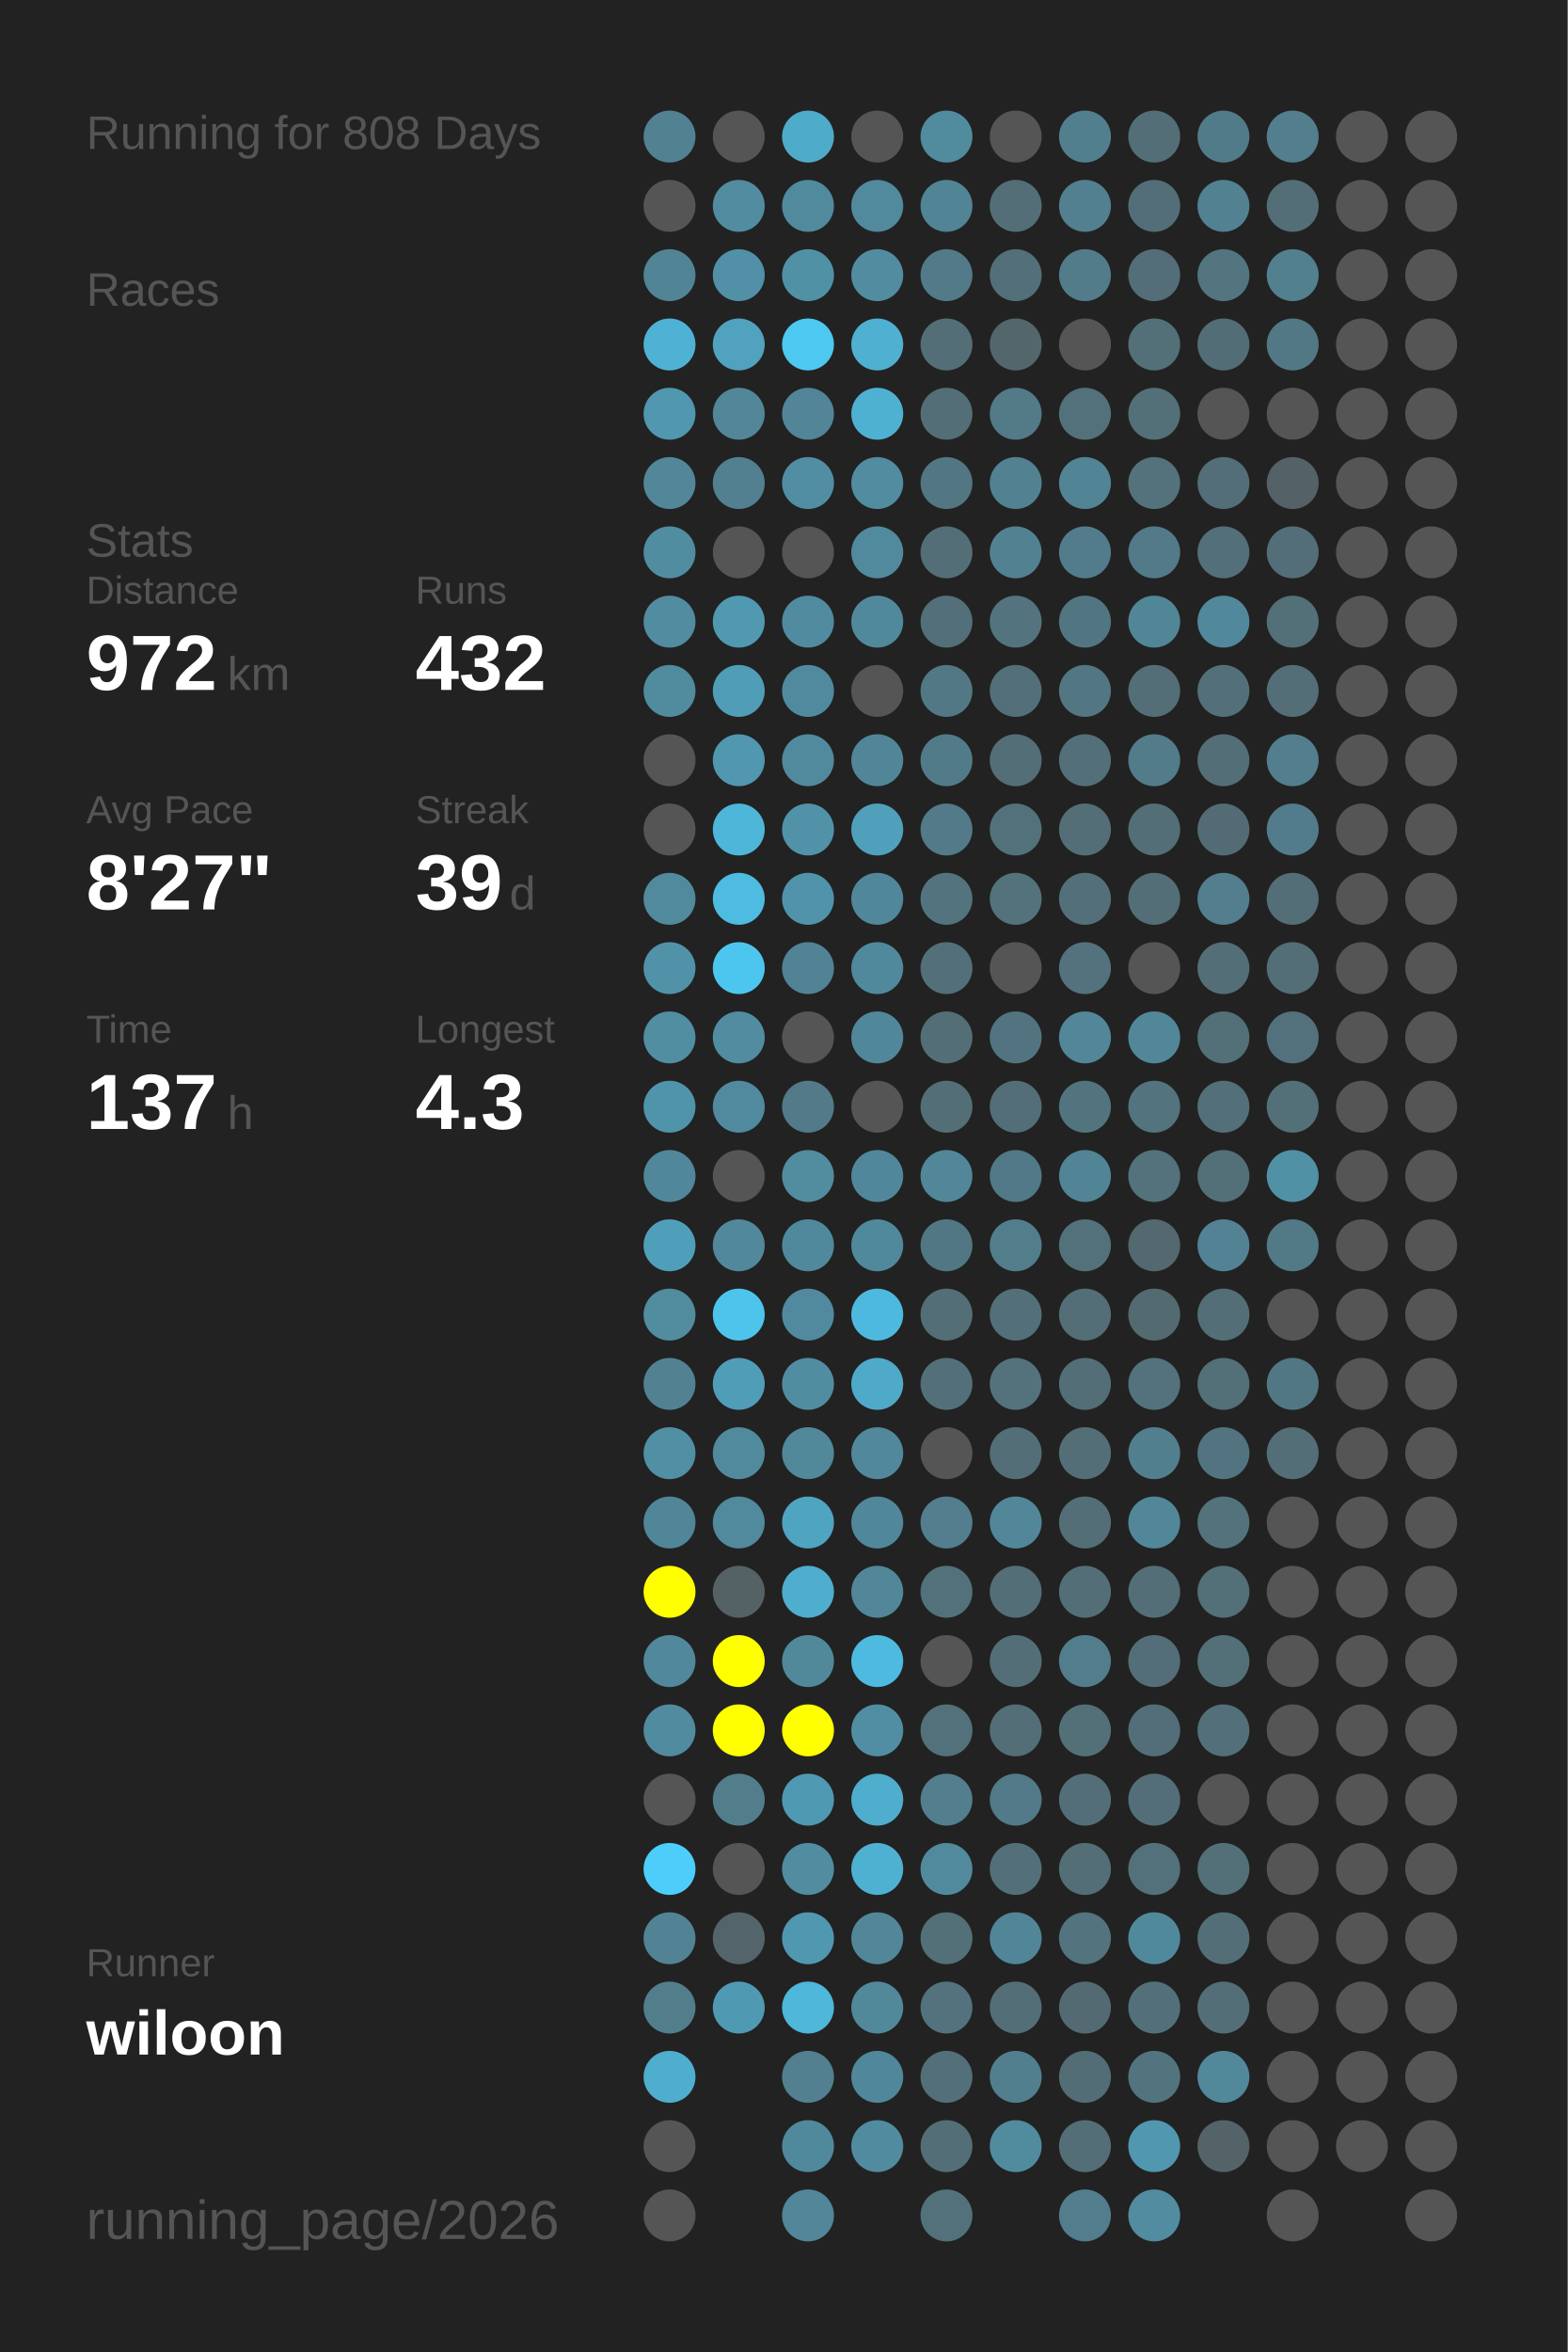
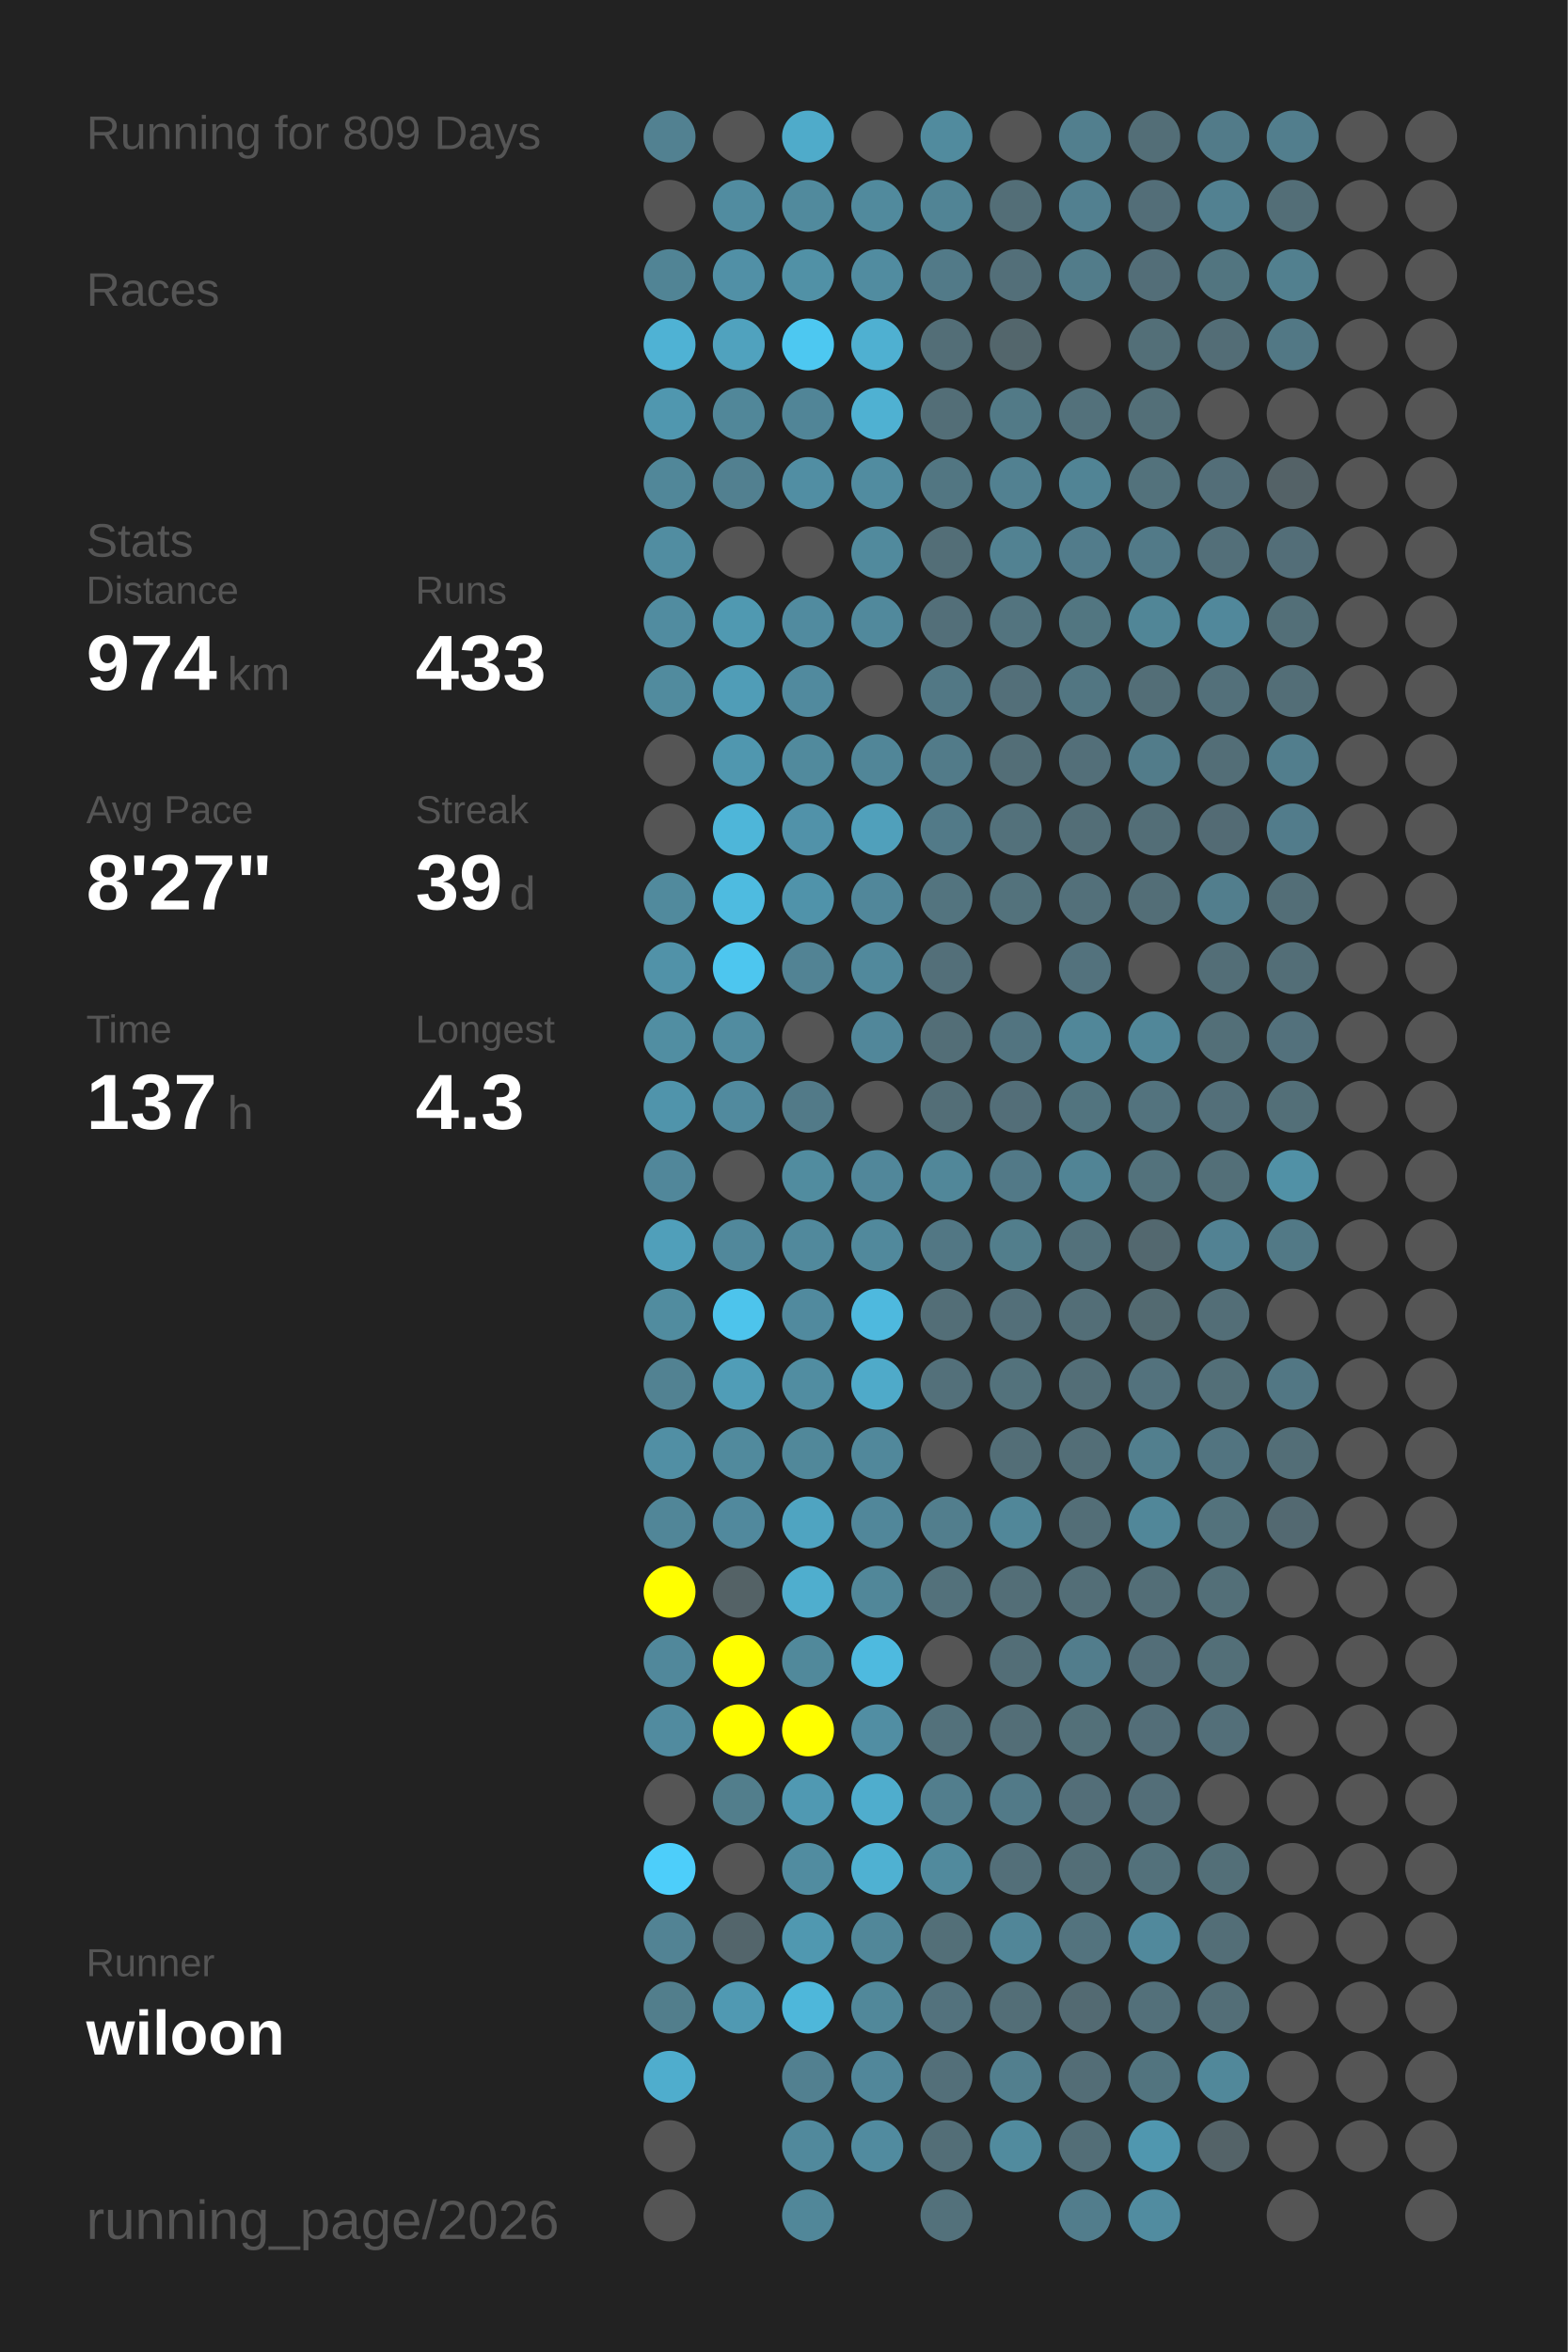
<svg xmlns="http://www.w3.org/2000/svg" baseProfile="full" height="300mm" version="1.1" viewBox="0,0,200,300" width="200mm">
  <defs />
  <rect fill="#222222" height="300" width="200" x="0" y="0" />
-   <text fill="#555555" style="font-size:6px; font-family:Arial;" x="11" y="19">Running for 808 Days</text>
+   <text fill="#555555" style="font-size:6px; font-family:Arial;" x="11" y="19">Running for 809 Days</text>
  <text fill="#555555" style="font-size:6px; font-family:Arial;" x="11" y="39">Races</text>
  <text fill="#555555" style="font-size:6px; font-family:Arial;" x="11" y="71">Stats</text>
  <text fill="#555555" style="font-size:5px; font-family:Arial;" x="11" y="77">Distance</text>
-   <text fill="#FFFFFF" style="font-size:10px; font-family:Arial; font-weight:bold;" x="11" y="88">972</text>
+   <text fill="#FFFFFF" style="font-size:10px; font-family:Arial; font-weight:bold;" x="11" y="88">974</text>
  <text fill="#555555" style="font-size:6px; font-family:Arial;" x="29" y="88">km</text>
  <text fill="#555555" style="font-size:5px; font-family:Arial;" x="53" y="77">Runs</text>
-   <text fill="#FFFFFF" style="font-size:10px; font-family:Arial; font-weight:bold;" x="53" y="88">432</text>
+   <text fill="#FFFFFF" style="font-size:10px; font-family:Arial; font-weight:bold;" x="53" y="88">433</text>
  <text fill="#555555" style="font-size:5px; font-family:Arial;" x="11" y="105">Avg Pace</text>
  <text fill="#FFFFFF" style="font-size:10px; font-family:Arial; font-weight:bold;" x="11" y="116">8'27"</text>
  <text fill="#555555" style="font-size:5px; font-family:Arial;" x="53" y="105">Streak</text>
  <text fill="#FFFFFF" style="font-size:10px; font-family:Arial; font-weight:bold;" x="53" y="116">39</text>
  <text fill="#555555" style="font-size:6px; font-family:Arial;" x="65" y="116">d</text>
  <text fill="#555555" style="font-size:5px; font-family:Arial;" x="11" y="133">Time</text>
  <text fill="#FFFFFF" style="font-size:10px; font-family:Arial; font-weight:bold;" x="11" y="144">137</text>
  <text fill="#555555" style="font-size:6px; font-family:Arial;" x="29" y="144">h</text>
  <text fill="#555555" style="font-size:5px; font-family:Arial;" x="53" y="133">Longest</text>
  <text fill="#FFFFFF" style="font-size:10px; font-family:Arial; font-weight:bold;" x="53" y="144">4.3</text>
  <text fill="#555555" style="font-size:5px; font-family:Arial;" x="11" y="252.065">Runner</text>
  <text fill="#FFFFFF" style="font-size:8px; font-family:Arial; font-weight:bold;" x="11" y="262.065">wiloon</text>
  <text fill="#555555" style="font-size:7px; font-family:Arial;" x="11" y="285.581">running_page/2026</text>
  <circle cx="85.417" cy="17.419" fill="#528191" r="3.312" />
  <circle cx="85.417" cy="26.258" fill="#555555" r="3.312" />
  <circle cx="85.417" cy="35.097" fill="#518495" r="3.312" />
  <circle cx="85.417" cy="43.935" fill="#4fb2d4" r="3.312" />
  <circle cx="85.417" cy="52.774" fill="#5097af" r="3.312" />
  <circle cx="85.417" cy="61.613" fill="#518799" r="3.312" />
  <circle cx="85.417" cy="70.452" fill="#518da1" r="3.312" />
  <circle cx="85.417" cy="79.29" fill="#518ca0" r="3.312" />
  <circle cx="85.417" cy="88.129" fill="#518b9e" r="3.312" />
  <circle cx="85.417" cy="96.968" fill="#555555" r="3.312" />
  <circle cx="85.417" cy="105.806" fill="#555555" r="3.312" />
  <circle cx="85.417" cy="114.645" fill="#518a9d" r="3.312" />
  <circle cx="85.417" cy="123.484" fill="#5192a8" r="3.312" />
  <circle cx="85.417" cy="132.323" fill="#518ea2" r="3.312" />
  <circle cx="85.417" cy="141.161" fill="#5094ab" r="3.312" />
  <circle cx="85.417" cy="150" fill="#51879a" r="3.312" />
  <circle cx="85.417" cy="158.839" fill="#509fba" r="3.312" />
  <circle cx="85.417" cy="167.677" fill="#518c9f" r="3.312" />
  <circle cx="85.417" cy="176.516" fill="#528292" r="3.312" />
  <circle cx="85.417" cy="185.355" fill="#518fa4" r="3.312" />
  <circle cx="85.417" cy="194.194" fill="#518698" r="3.312" />
  <circle cx="85.417" cy="203.032" fill="#FFFF00" r="3.312" />
  <circle cx="85.417" cy="211.871" fill="#51889b" r="3.312" />
  <circle cx="85.417" cy="220.71" fill="#518b9f" r="3.312" />
  <circle cx="85.417" cy="229.548" fill="#555555" r="3.312" />
  <circle cx="85.417" cy="238.387" fill="#4dcefa" r="3.312" />
  <circle cx="85.417" cy="247.226" fill="#528394" r="3.312" />
  <circle cx="85.417" cy="256.065" fill="#527e8c" r="3.312" />
  <circle cx="85.417" cy="264.903" fill="#4fadcd" r="3.312" />
  <circle cx="85.417" cy="273.742" fill="#555555" r="3.312" />
  <circle cx="85.417" cy="282.581" fill="#555555" r="3.312" />
  <circle cx="94.25" cy="17.419" fill="#555555" r="3.312" />
  <circle cx="94.25" cy="26.258" fill="#518ca0" r="3.312" />
  <circle cx="94.25" cy="35.097" fill="#5190a6" r="3.312" />
  <circle cx="94.25" cy="43.935" fill="#50a2be" r="3.312" />
  <circle cx="94.25" cy="52.774" fill="#518799" r="3.312" />
  <circle cx="94.25" cy="61.613" fill="#528090" r="3.312" />
  <circle cx="94.25" cy="70.452" fill="#555555" r="3.312" />
  <circle cx="94.25" cy="79.29" fill="#5099b1" r="3.312" />
  <circle cx="94.25" cy="88.129" fill="#509db7" r="3.312" />
  <circle cx="94.25" cy="96.968" fill="#5097af" r="3.312" />
  <circle cx="94.25" cy="105.806" fill="#4eb6d9" r="3.312" />
  <circle cx="94.25" cy="114.645" fill="#4ebbe0" r="3.312" />
  <circle cx="94.25" cy="123.484" fill="#4dc6ef" r="3.312" />
  <circle cx="94.25" cy="132.323" fill="#518ca0" r="3.312" />
  <circle cx="94.25" cy="141.161" fill="#518a9e" r="3.312" />
  <circle cx="94.25" cy="150" fill="#555555" r="3.312" />
  <circle cx="94.25" cy="158.839" fill="#51889b" r="3.312" />
  <circle cx="94.25" cy="167.677" fill="#4dc4ec" r="3.312" />
  <circle cx="94.25" cy="176.516" fill="#509db7" r="3.312" />
  <circle cx="94.25" cy="185.355" fill="#518a9d" r="3.312" />
  <circle cx="94.25" cy="194.194" fill="#51899d" r="3.312" />
  <circle cx="94.25" cy="203.032" fill="#546266" r="3.312" />
  <circle cx="94.25" cy="211.871" fill="#FFFF00" r="3.312" />
  <circle cx="94.25" cy="220.71" fill="#FFFF00" r="3.312" />
  <circle cx="94.25" cy="229.548" fill="#527e8c" r="3.312" />
  <circle cx="94.25" cy="238.387" fill="#555555" r="3.312" />
  <circle cx="94.25" cy="247.226" fill="#53656b" r="3.312" />
  <circle cx="94.25" cy="256.065" fill="#5099b2" r="3.312" />
  <circle cx="103.083" cy="17.419" fill="#4fabca" r="3.312" />
  <circle cx="103.083" cy="26.258" fill="#518a9d" r="3.312" />
  <circle cx="103.083" cy="35.097" fill="#5191a6" r="3.312" />
  <circle cx="103.083" cy="43.935" fill="#4dc8f1" r="3.312" />
  <circle cx="103.083" cy="52.774" fill="#518597" r="3.312" />
  <circle cx="103.083" cy="61.613" fill="#518ea3" r="3.312" />
  <circle cx="103.083" cy="70.452" fill="#555555" r="3.312" />
  <circle cx="103.083" cy="79.29" fill="#518b9f" r="3.312" />
  <circle cx="103.083" cy="88.129" fill="#518a9e" r="3.312" />
  <circle cx="103.083" cy="96.968" fill="#518a9d" r="3.312" />
  <circle cx="103.083" cy="105.806" fill="#5192a9" r="3.312" />
  <circle cx="103.083" cy="114.645" fill="#5093aa" r="3.312" />
  <circle cx="103.083" cy="123.484" fill="#528394" r="3.312" />
  <circle cx="103.083" cy="132.323" fill="#555555" r="3.312" />
  <circle cx="103.083" cy="141.161" fill="#527a88" r="3.312" />
  <circle cx="103.083" cy="150" fill="#518c9f" r="3.312" />
  <circle cx="103.083" cy="158.839" fill="#51899c" r="3.312" />
  <circle cx="103.083" cy="167.677" fill="#518a9e" r="3.312" />
  <circle cx="103.083" cy="176.516" fill="#518da1" r="3.312" />
  <circle cx="103.083" cy="185.355" fill="#51889a" r="3.312" />
  <circle cx="103.083" cy="194.194" fill="#4fa4c1" r="3.312" />
  <circle cx="103.083" cy="203.032" fill="#4faece" r="3.312" />
  <circle cx="103.083" cy="211.871" fill="#51899b" r="3.312" />
  <circle cx="103.083" cy="220.71" fill="#FFFF00" r="3.312" />
  <circle cx="103.083" cy="229.548" fill="#5099b2" r="3.312" />
  <circle cx="103.083" cy="238.387" fill="#518ca0" r="3.312" />
  <circle cx="103.083" cy="247.226" fill="#5098b0" r="3.312" />
  <circle cx="103.083" cy="256.065" fill="#4eb7da" r="3.312" />
  <circle cx="103.083" cy="264.903" fill="#528090" r="3.312" />
  <circle cx="103.083" cy="273.742" fill="#51899c" r="3.312" />
  <circle cx="103.083" cy="282.581" fill="#518799" r="3.312" />
  <circle cx="111.917" cy="17.419" fill="#555555" r="3.312" />
  <circle cx="111.917" cy="26.258" fill="#518a9d" r="3.312" />
  <circle cx="111.917" cy="35.097" fill="#518ca0" r="3.312" />
  <circle cx="111.917" cy="43.935" fill="#4fb0d1" r="3.312" />
  <circle cx="111.917" cy="52.774" fill="#4fb1d2" r="3.312" />
  <circle cx="111.917" cy="61.613" fill="#518ca0" r="3.312" />
  <circle cx="111.917" cy="70.452" fill="#518a9d" r="3.312" />
  <circle cx="111.917" cy="79.29" fill="#51899c" r="3.312" />
  <circle cx="111.917" cy="88.129" fill="#555555" r="3.312" />
  <circle cx="111.917" cy="96.968" fill="#518698" r="3.312" />
  <circle cx="111.917" cy="105.806" fill="#50a0bb" r="3.312" />
  <circle cx="111.917" cy="114.645" fill="#51879a" r="3.312" />
  <circle cx="111.917" cy="123.484" fill="#51899c" r="3.312" />
  <circle cx="111.917" cy="132.323" fill="#51879a" r="3.312" />
  <circle cx="111.917" cy="141.161" fill="#555555" r="3.312" />
  <circle cx="111.917" cy="150" fill="#51879a" r="3.312" />
  <circle cx="111.917" cy="158.839" fill="#51899c" r="3.312" />
  <circle cx="111.917" cy="167.677" fill="#4eb9de" r="3.312" />
  <circle cx="111.917" cy="176.516" fill="#4faac9" r="3.312" />
  <circle cx="111.917" cy="185.355" fill="#51889b" r="3.312" />
  <circle cx="111.917" cy="194.194" fill="#51879a" r="3.312" />
  <circle cx="111.917" cy="203.032" fill="#518799" r="3.312" />
  <circle cx="111.917" cy="211.871" fill="#4ebadf" r="3.312" />
  <circle cx="111.917" cy="220.71" fill="#518ea3" r="3.312" />
  <circle cx="111.917" cy="229.548" fill="#4fadcd" r="3.312" />
  <circle cx="111.917" cy="238.387" fill="#4fb1d2" r="3.312" />
  <circle cx="111.917" cy="247.226" fill="#518799" r="3.312" />
  <circle cx="111.917" cy="256.065" fill="#51889a" r="3.312" />
  <circle cx="111.917" cy="264.903" fill="#51879a" r="3.312" />
  <circle cx="111.917" cy="273.742" fill="#518b9f" r="3.312" />
  <circle cx="120.75" cy="17.419" fill="#518b9e" r="3.312" />
  <circle cx="120.75" cy="26.258" fill="#518495" r="3.312" />
  <circle cx="120.75" cy="35.097" fill="#527a88" r="3.312" />
  <circle cx="120.75" cy="43.935" fill="#536e77" r="3.312" />
  <circle cx="120.75" cy="52.774" fill="#536e77" r="3.312" />
  <circle cx="120.75" cy="61.613" fill="#527682" r="3.312" />
  <circle cx="120.75" cy="70.452" fill="#536e77" r="3.312" />
  <circle cx="120.75" cy="79.29" fill="#536f79" r="3.312" />
  <circle cx="120.75" cy="88.129" fill="#527885" r="3.312" />
  <circle cx="120.75" cy="96.968" fill="#527b89" r="3.312" />
  <circle cx="120.75" cy="105.806" fill="#527a88" r="3.312" />
  <circle cx="120.75" cy="114.645" fill="#53747f" r="3.312" />
  <circle cx="120.75" cy="123.484" fill="#536f79" r="3.312" />
  <circle cx="120.75" cy="132.323" fill="#536e77" r="3.312" />
  <circle cx="120.75" cy="141.161" fill="#536e77" r="3.312" />
  <circle cx="120.75" cy="150" fill="#518799" r="3.312" />
  <circle cx="120.75" cy="158.839" fill="#527784" r="3.312" />
  <circle cx="120.75" cy="167.677" fill="#536e77" r="3.312" />
  <circle cx="120.75" cy="176.516" fill="#53707a" r="3.312" />
  <circle cx="120.75" cy="185.355" fill="#555555" r="3.312" />
  <circle cx="120.75" cy="194.194" fill="#527e8d" r="3.312" />
  <circle cx="120.75" cy="203.032" fill="#53717b" r="3.312" />
  <circle cx="120.75" cy="211.871" fill="#555555" r="3.312" />
  <circle cx="120.75" cy="220.71" fill="#53717b" r="3.312" />
  <circle cx="120.75" cy="229.548" fill="#527e8d" r="3.312" />
  <circle cx="120.75" cy="238.387" fill="#518a9d" r="3.312" />
  <circle cx="120.75" cy="247.226" fill="#536f78" r="3.312" />
  <circle cx="120.75" cy="256.065" fill="#53727d" r="3.312" />
  <circle cx="120.75" cy="264.903" fill="#536f79" r="3.312" />
  <circle cx="120.75" cy="273.742" fill="#536e77" r="3.312" />
  <circle cx="120.75" cy="282.581" fill="#53717b" r="3.312" />
  <circle cx="129.583" cy="17.419" fill="#555555" r="3.312" />
  <circle cx="129.583" cy="26.258" fill="#536e77" r="3.312" />
  <circle cx="129.583" cy="35.097" fill="#536f79" r="3.312" />
  <circle cx="129.583" cy="43.935" fill="#53666c" r="3.312" />
  <circle cx="129.583" cy="52.774" fill="#527a87" r="3.312" />
  <circle cx="129.583" cy="61.613" fill="#528191" r="3.312" />
  <circle cx="129.583" cy="70.452" fill="#528292" r="3.312" />
  <circle cx="129.583" cy="79.29" fill="#53747f" r="3.312" />
  <circle cx="129.583" cy="88.129" fill="#536f79" r="3.312" />
  <circle cx="129.583" cy="96.968" fill="#536e77" r="3.312" />
  <circle cx="129.583" cy="105.806" fill="#53717b" r="3.312" />
  <circle cx="129.583" cy="114.645" fill="#53727c" r="3.312" />
  <circle cx="129.583" cy="123.484" fill="#555555" r="3.312" />
  <circle cx="129.583" cy="132.323" fill="#527480" r="3.312" />
  <circle cx="129.583" cy="141.161" fill="#536e78" r="3.312" />
  <circle cx="129.583" cy="150" fill="#527987" r="3.312" />
  <circle cx="129.583" cy="158.839" fill="#527e8c" r="3.312" />
  <circle cx="129.583" cy="167.677" fill="#536f79" r="3.312" />
  <circle cx="129.583" cy="176.516" fill="#53727c" r="3.312" />
  <circle cx="129.583" cy="185.355" fill="#536e77" r="3.312" />
  <circle cx="129.583" cy="194.194" fill="#518799" r="3.312" />
  <circle cx="129.583" cy="203.032" fill="#536e77" r="3.312" />
  <circle cx="129.583" cy="211.871" fill="#536e77" r="3.312" />
  <circle cx="129.583" cy="220.71" fill="#536e77" r="3.312" />
  <circle cx="129.583" cy="229.548" fill="#527a88" r="3.312" />
  <circle cx="129.583" cy="238.387" fill="#536f79" r="3.312" />
  <circle cx="129.583" cy="247.226" fill="#518698" r="3.312" />
  <circle cx="129.583" cy="256.065" fill="#536e77" r="3.312" />
  <circle cx="129.583" cy="264.903" fill="#527f8e" r="3.312" />
  <circle cx="129.583" cy="273.742" fill="#518b9e" r="3.312" />
  <circle cx="138.417" cy="17.419" fill="#527f8e" r="3.312" />
  <circle cx="138.417" cy="26.258" fill="#528090" r="3.312" />
  <circle cx="138.417" cy="35.097" fill="#527c8a" r="3.312" />
  <circle cx="138.417" cy="43.935" fill="#555555" r="3.312" />
  <circle cx="138.417" cy="52.774" fill="#53717b" r="3.312" />
  <circle cx="138.417" cy="61.613" fill="#518495" r="3.312" />
  <circle cx="138.417" cy="70.452" fill="#527c8b" r="3.312" />
  <circle cx="138.417" cy="79.29" fill="#527681" r="3.312" />
  <circle cx="138.417" cy="88.129" fill="#527682" r="3.312" />
  <circle cx="138.417" cy="96.968" fill="#536f79" r="3.312" />
  <circle cx="138.417" cy="105.806" fill="#536e77" r="3.312" />
  <circle cx="138.417" cy="114.645" fill="#53707a" r="3.312" />
  <circle cx="138.417" cy="123.484" fill="#53727d" r="3.312" />
  <circle cx="138.417" cy="132.323" fill="#518799" r="3.312" />
  <circle cx="138.417" cy="141.161" fill="#52747f" r="3.312" />
  <circle cx="138.417" cy="150" fill="#518495" r="3.312" />
  <circle cx="138.417" cy="158.839" fill="#53717b" r="3.312" />
  <circle cx="138.417" cy="167.677" fill="#536e77" r="3.312" />
  <circle cx="138.417" cy="176.516" fill="#536e77" r="3.312" />
  <circle cx="138.417" cy="185.355" fill="#536e77" r="3.312" />
  <circle cx="138.417" cy="194.194" fill="#536e77" r="3.312" />
  <circle cx="138.417" cy="203.032" fill="#536e77" r="3.312" />
  <circle cx="138.417" cy="211.871" fill="#527d8c" r="3.312" />
  <circle cx="138.417" cy="220.71" fill="#537079" r="3.312" />
  <circle cx="138.417" cy="229.548" fill="#536e78" r="3.312" />
  <circle cx="138.417" cy="238.387" fill="#536e77" r="3.312" />
  <circle cx="138.417" cy="247.226" fill="#53737e" r="3.312" />
  <circle cx="138.417" cy="256.065" fill="#536a72" r="3.312" />
  <circle cx="138.417" cy="264.903" fill="#536d76" r="3.312" />
  <circle cx="138.417" cy="273.742" fill="#536e77" r="3.312" />
  <circle cx="138.417" cy="282.581" fill="#527d8c" r="3.312" />
  <circle cx="147.25" cy="17.419" fill="#536e77" r="3.312" />
  <circle cx="147.25" cy="26.258" fill="#536e78" r="3.312" />
  <circle cx="147.25" cy="35.097" fill="#536e78" r="3.312" />
  <circle cx="147.25" cy="43.935" fill="#536f78" r="3.312" />
  <circle cx="147.25" cy="52.774" fill="#536f78" r="3.312" />
  <circle cx="147.25" cy="61.613" fill="#53727c" r="3.312" />
  <circle cx="147.25" cy="70.452" fill="#527a88" r="3.312" />
  <circle cx="147.25" cy="79.29" fill="#518697" r="3.312" />
  <circle cx="147.25" cy="88.129" fill="#536e77" r="3.312" />
  <circle cx="147.25" cy="96.968" fill="#527c8a" r="3.312" />
  <circle cx="147.25" cy="105.806" fill="#536e77" r="3.312" />
  <circle cx="147.25" cy="114.645" fill="#536e77" r="3.312" />
  <circle cx="147.25" cy="123.484" fill="#555555" r="3.312" />
  <circle cx="147.25" cy="132.323" fill="#518799" r="3.312" />
  <circle cx="147.25" cy="141.161" fill="#53737e" r="3.312" />
  <circle cx="147.25" cy="150" fill="#53727c" r="3.312" />
  <circle cx="147.25" cy="158.839" fill="#53686f" r="3.312" />
  <circle cx="147.25" cy="167.677" fill="#536a71" r="3.312" />
  <circle cx="147.25" cy="176.516" fill="#53727d" r="3.312" />
  <circle cx="147.25" cy="185.355" fill="#527f8e" r="3.312" />
  <circle cx="147.25" cy="194.194" fill="#518799" r="3.312" />
  <circle cx="147.25" cy="203.032" fill="#536e77" r="3.312" />
  <circle cx="147.25" cy="211.871" fill="#536e78" r="3.312" />
  <circle cx="147.25" cy="220.71" fill="#536e78" r="3.312" />
  <circle cx="147.25" cy="229.548" fill="#536e78" r="3.312" />
  <circle cx="147.25" cy="238.387" fill="#53717b" r="3.312" />
  <circle cx="147.25" cy="247.226" fill="#51899c" r="3.312" />
  <circle cx="147.25" cy="256.065" fill="#53707a" r="3.312" />
  <circle cx="147.25" cy="264.903" fill="#52747f" r="3.312" />
  <circle cx="147.25" cy="273.742" fill="#5097af" r="3.312" />
  <circle cx="147.25" cy="282.581" fill="#518ca0" r="3.312" />
  <circle cx="156.083" cy="17.419" fill="#527b89" r="3.312" />
  <circle cx="156.083" cy="26.258" fill="#528191" r="3.312" />
  <circle cx="156.083" cy="35.097" fill="#527580" r="3.312" />
  <circle cx="156.083" cy="43.935" fill="#536d76" r="3.312" />
  <circle cx="156.083" cy="52.774" fill="#555555" r="3.312" />
  <circle cx="156.083" cy="61.613" fill="#536e78" r="3.312" />
  <circle cx="156.083" cy="70.452" fill="#536f79" r="3.312" />
  <circle cx="156.083" cy="79.29" fill="#51889b" r="3.312" />
  <circle cx="156.083" cy="88.129" fill="#53707a" r="3.312" />
  <circle cx="156.083" cy="96.968" fill="#536e77" r="3.312" />
  <circle cx="156.083" cy="105.806" fill="#536b74" r="3.312" />
  <circle cx="156.083" cy="114.645" fill="#527e8d" r="3.312" />
  <circle cx="156.083" cy="123.484" fill="#536e77" r="3.312" />
  <circle cx="156.083" cy="132.323" fill="#536f78" r="3.312" />
  <circle cx="156.083" cy="141.161" fill="#536f79" r="3.312" />
  <circle cx="156.083" cy="150" fill="#536f78" r="3.312" />
  <circle cx="156.083" cy="158.839" fill="#528293" r="3.312" />
  <circle cx="156.083" cy="167.677" fill="#536e77" r="3.312" />
  <circle cx="156.083" cy="176.516" fill="#536f78" r="3.312" />
  <circle cx="156.083" cy="185.355" fill="#527480" r="3.312" />
  <circle cx="156.083" cy="194.194" fill="#53727c" r="3.312" />
  <circle cx="156.083" cy="203.032" fill="#536f78" r="3.312" />
  <circle cx="156.083" cy="211.871" fill="#536f78" r="3.312" />
  <circle cx="156.083" cy="220.71" fill="#536f79" r="3.312" />
  <circle cx="156.083" cy="229.548" fill="#555555" r="3.312" />
  <circle cx="156.083" cy="238.387" fill="#536f78" r="3.312" />
  <circle cx="156.083" cy="247.226" fill="#536e77" r="3.312" />
  <circle cx="156.083" cy="256.065" fill="#536e77" r="3.312" />
  <circle cx="156.083" cy="264.903" fill="#51889a" r="3.312" />
  <circle cx="156.083" cy="273.742" fill="#546368" r="3.312" />
  <circle cx="164.917" cy="17.419" fill="#527e8d" r="3.312" />
  <circle cx="164.917" cy="26.258" fill="#536e77" r="3.312" />
  <circle cx="164.917" cy="35.097" fill="#52808f" r="3.312" />
  <circle cx="164.917" cy="43.935" fill="#527885" r="3.312" />
  <circle cx="164.917" cy="52.774" fill="#555555" r="3.312" />
  <circle cx="164.917" cy="61.613" fill="#546267" r="3.312" />
  <circle cx="164.917" cy="70.452" fill="#536e78" r="3.312" />
  <circle cx="164.917" cy="79.29" fill="#536f78" r="3.312" />
  <circle cx="164.917" cy="88.129" fill="#536e77" r="3.312" />
  <circle cx="164.917" cy="96.968" fill="#527e8d" r="3.312" />
  <circle cx="164.917" cy="105.806" fill="#527c8b" r="3.312" />
  <circle cx="164.917" cy="114.645" fill="#536e77" r="3.312" />
  <circle cx="164.917" cy="123.484" fill="#536e77" r="3.312" />
  <circle cx="164.917" cy="132.323" fill="#53717c" r="3.312" />
  <circle cx="164.917" cy="141.161" fill="#536f78" r="3.312" />
  <circle cx="164.917" cy="150" fill="#5191a6" r="3.312" />
  <circle cx="164.917" cy="158.839" fill="#527986" r="3.312" />
  <circle cx="164.917" cy="167.677" fill="#555555" r="3.312" />
  <circle cx="164.917" cy="176.516" fill="#527784" r="3.312" />
  <circle cx="164.917" cy="185.355" fill="#536e77" r="3.312" />
-   <circle cx="164.917" cy="194.194" fill="#555555" r="3.312" />
+   <circle cx="164.917" cy="194.194" fill="#536971" r="3.312" />
  <circle cx="164.917" cy="203.032" fill="#555555" r="3.312" />
  <circle cx="164.917" cy="211.871" fill="#555555" r="3.312" />
  <circle cx="164.917" cy="220.71" fill="#555555" r="3.312" />
  <circle cx="164.917" cy="229.548" fill="#555555" r="3.312" />
  <circle cx="164.917" cy="238.387" fill="#555555" r="3.312" />
  <circle cx="164.917" cy="247.226" fill="#555555" r="3.312" />
  <circle cx="164.917" cy="256.065" fill="#555555" r="3.312" />
  <circle cx="164.917" cy="264.903" fill="#555555" r="3.312" />
  <circle cx="164.917" cy="273.742" fill="#555555" r="3.312" />
  <circle cx="164.917" cy="282.581" fill="#555555" r="3.312" />
  <circle cx="173.75" cy="17.419" fill="#555555" r="3.312" />
  <circle cx="173.75" cy="26.258" fill="#555555" r="3.312" />
  <circle cx="173.75" cy="35.097" fill="#555555" r="3.312" />
  <circle cx="173.75" cy="43.935" fill="#555555" r="3.312" />
  <circle cx="173.75" cy="52.774" fill="#555555" r="3.312" />
  <circle cx="173.75" cy="61.613" fill="#555555" r="3.312" />
  <circle cx="173.75" cy="70.452" fill="#555555" r="3.312" />
  <circle cx="173.75" cy="79.29" fill="#555555" r="3.312" />
  <circle cx="173.75" cy="88.129" fill="#555555" r="3.312" />
  <circle cx="173.75" cy="96.968" fill="#555555" r="3.312" />
  <circle cx="173.75" cy="105.806" fill="#555555" r="3.312" />
  <circle cx="173.75" cy="114.645" fill="#555555" r="3.312" />
  <circle cx="173.75" cy="123.484" fill="#555555" r="3.312" />
  <circle cx="173.75" cy="132.323" fill="#555555" r="3.312" />
  <circle cx="173.75" cy="141.161" fill="#555555" r="3.312" />
  <circle cx="173.75" cy="150" fill="#555555" r="3.312" />
  <circle cx="173.75" cy="158.839" fill="#555555" r="3.312" />
  <circle cx="173.75" cy="167.677" fill="#555555" r="3.312" />
  <circle cx="173.75" cy="176.516" fill="#555555" r="3.312" />
  <circle cx="173.75" cy="185.355" fill="#555555" r="3.312" />
  <circle cx="173.75" cy="194.194" fill="#555555" r="3.312" />
  <circle cx="173.75" cy="203.032" fill="#555555" r="3.312" />
  <circle cx="173.75" cy="211.871" fill="#555555" r="3.312" />
  <circle cx="173.75" cy="220.71" fill="#555555" r="3.312" />
  <circle cx="173.75" cy="229.548" fill="#555555" r="3.312" />
  <circle cx="173.75" cy="238.387" fill="#555555" r="3.312" />
  <circle cx="173.75" cy="247.226" fill="#555555" r="3.312" />
  <circle cx="173.75" cy="256.065" fill="#555555" r="3.312" />
  <circle cx="173.75" cy="264.903" fill="#555555" r="3.312" />
  <circle cx="173.75" cy="273.742" fill="#555555" r="3.312" />
  <circle cx="182.583" cy="17.419" fill="#555555" r="3.312" />
  <circle cx="182.583" cy="26.258" fill="#555555" r="3.312" />
  <circle cx="182.583" cy="35.097" fill="#555555" r="3.312" />
  <circle cx="182.583" cy="43.935" fill="#555555" r="3.312" />
  <circle cx="182.583" cy="52.774" fill="#555555" r="3.312" />
  <circle cx="182.583" cy="61.613" fill="#555555" r="3.312" />
  <circle cx="182.583" cy="70.452" fill="#555555" r="3.312" />
  <circle cx="182.583" cy="79.29" fill="#555555" r="3.312" />
  <circle cx="182.583" cy="88.129" fill="#555555" r="3.312" />
  <circle cx="182.583" cy="96.968" fill="#555555" r="3.312" />
  <circle cx="182.583" cy="105.806" fill="#555555" r="3.312" />
  <circle cx="182.583" cy="114.645" fill="#555555" r="3.312" />
  <circle cx="182.583" cy="123.484" fill="#555555" r="3.312" />
  <circle cx="182.583" cy="132.323" fill="#555555" r="3.312" />
  <circle cx="182.583" cy="141.161" fill="#555555" r="3.312" />
  <circle cx="182.583" cy="150" fill="#555555" r="3.312" />
  <circle cx="182.583" cy="158.839" fill="#555555" r="3.312" />
  <circle cx="182.583" cy="167.677" fill="#555555" r="3.312" />
  <circle cx="182.583" cy="176.516" fill="#555555" r="3.312" />
  <circle cx="182.583" cy="185.355" fill="#555555" r="3.312" />
  <circle cx="182.583" cy="194.194" fill="#555555" r="3.312" />
  <circle cx="182.583" cy="203.032" fill="#555555" r="3.312" />
  <circle cx="182.583" cy="211.871" fill="#555555" r="3.312" />
  <circle cx="182.583" cy="220.71" fill="#555555" r="3.312" />
  <circle cx="182.583" cy="229.548" fill="#555555" r="3.312" />
  <circle cx="182.583" cy="238.387" fill="#555555" r="3.312" />
  <circle cx="182.583" cy="247.226" fill="#555555" r="3.312" />
  <circle cx="182.583" cy="256.065" fill="#555555" r="3.312" />
  <circle cx="182.583" cy="264.903" fill="#555555" r="3.312" />
  <circle cx="182.583" cy="273.742" fill="#555555" r="3.312" />
  <circle cx="182.583" cy="282.581" fill="#555555" r="3.312" />
</svg>
